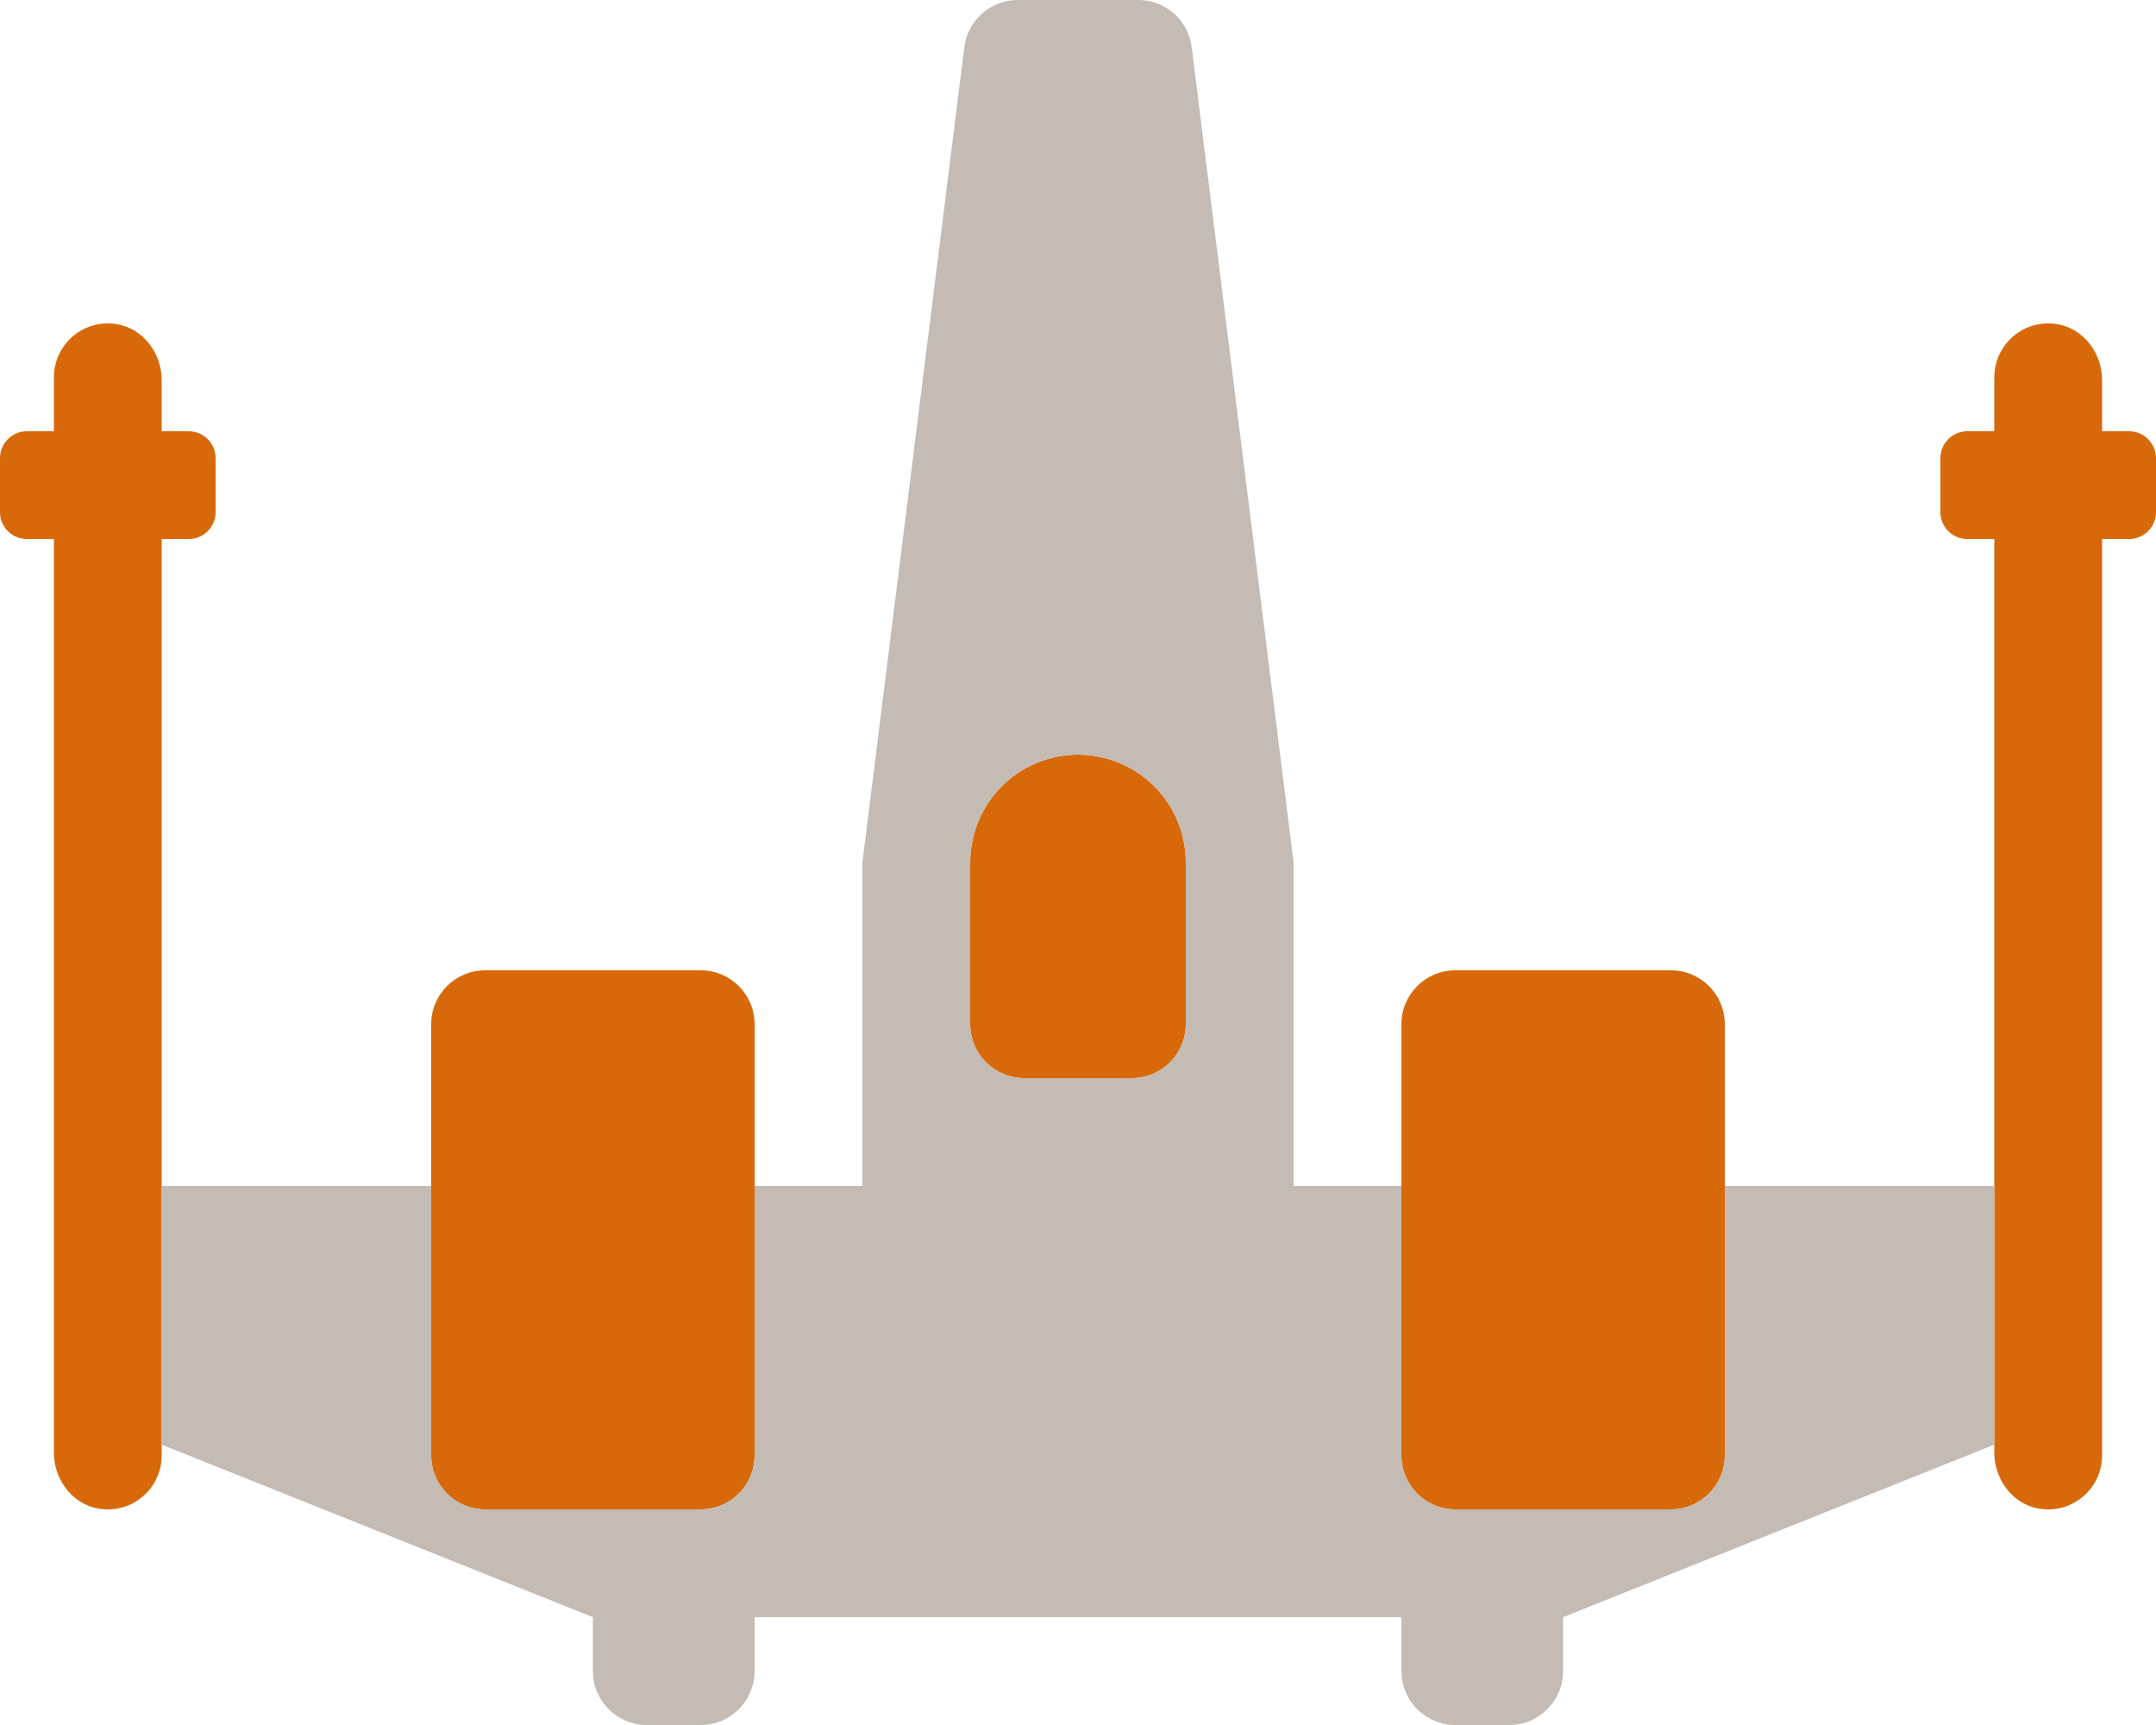
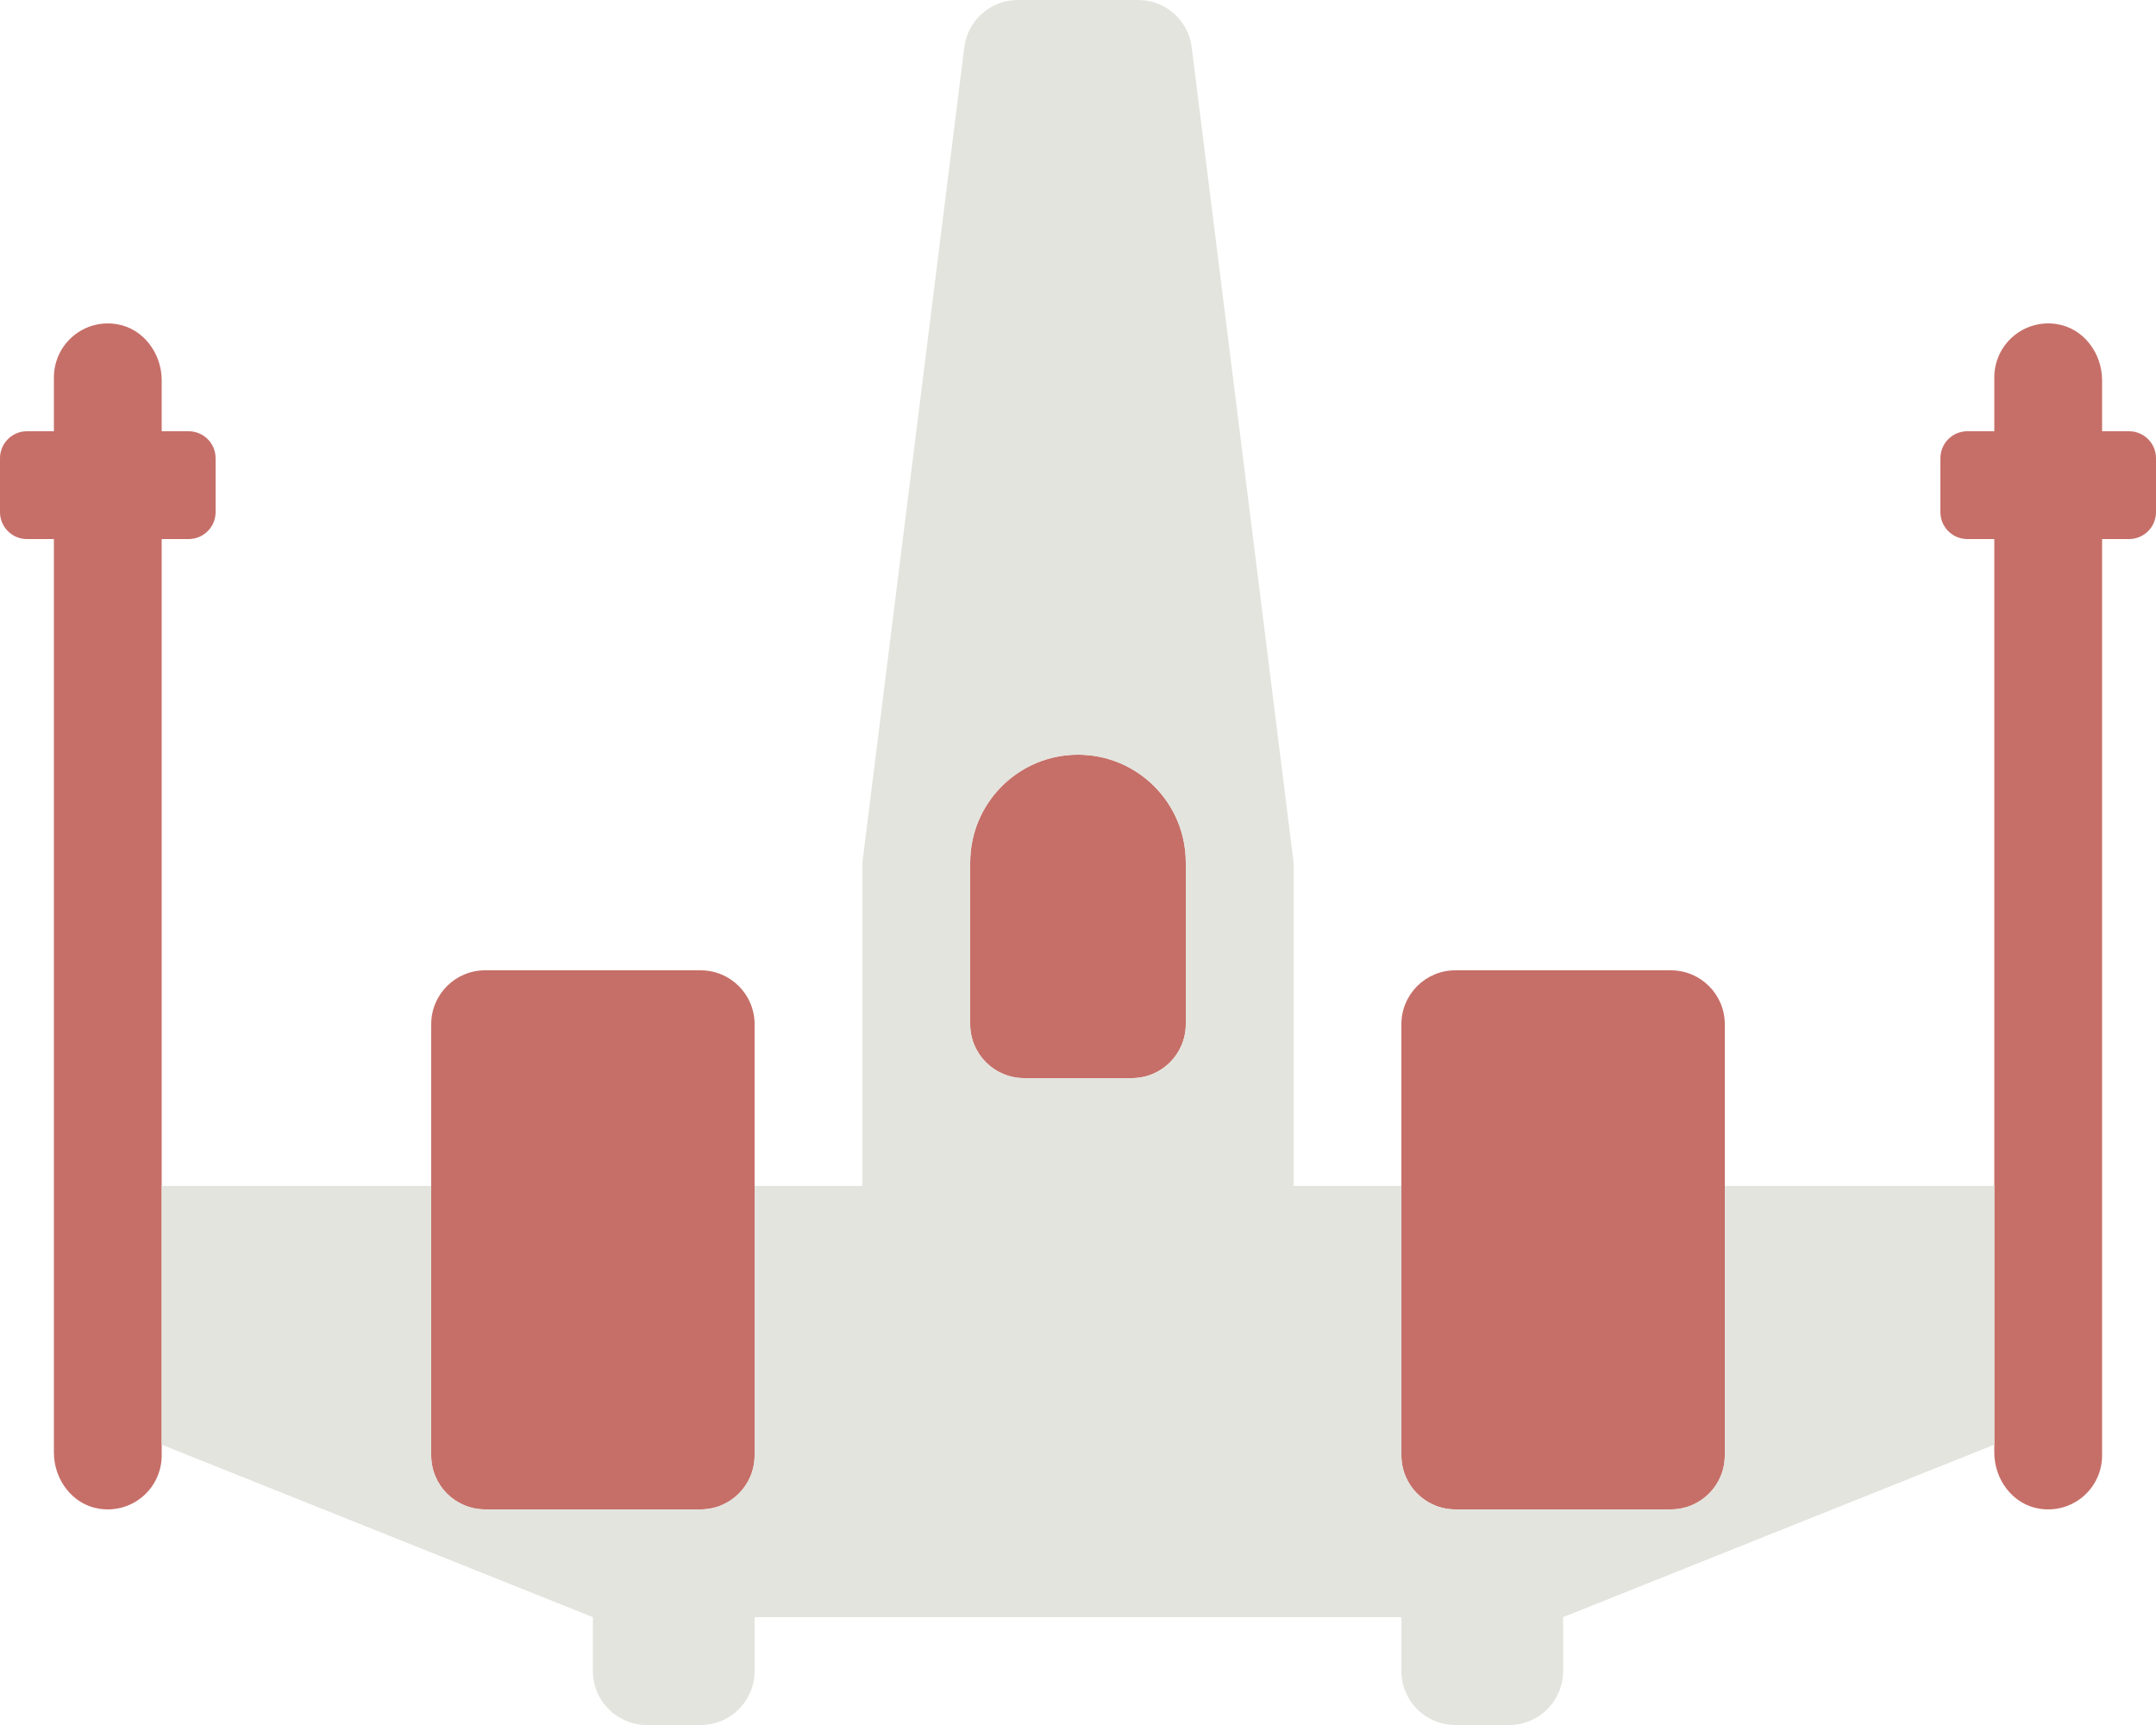
<svg xmlns="http://www.w3.org/2000/svg" aria-hidden="true" focusable="false" data-prefix="fad" data-icon="starfighter" class="svg-inline--fa fa-starfighter fa-w-20" role="img" viewBox="0 0 640 512">
  <g class="fa-group">
-     <path class="fa-secondary" fill="#d8690a" d="M208,448H144a16,16,0,0,1-16-16V304a16,16,0,0,1,16-16h64a16,16,0,0,1,16,16V432A16,16,0,0,1,208,448Zm96-128h32a16.001,16.001,0,0,0,16-16V256a32,32,0,0,0-64,0v48A16.001,16.001,0,0,0,304,320ZM632,128h-8V112.855c0-7.969-5.445-15.355-13.312-16.637A16.01,16.01,0,0,0,592,112v16h-8a8,8,0,0,0-8,8v16a8,8,0,0,0,8,8h8V431.143c0,7.969,5.445,15.357,13.312,16.639A16.012,16.012,0,0,0,624,432V160h8a8,8,0,0,0,8-8V136A8,8,0,0,0,632,128ZM496,288H432a16,16,0,0,0-16,16V432a16,16,0,0,0,16,16h64a16,16,0,0,0,16-16V304A16,16,0,0,0,496,288ZM56,128H48V112.855C48,104.887,42.555,97.5,34.688,96.219A16.01,16.01,0,0,0,16,112v16H8a8,8,0,0,0-8,8v16a8,8,0,0,0,8,8h8V431.143c0,7.969,5.445,15.357,13.312,16.639A16.012,16.012,0,0,0,48,432V160h8a8,8,0,0,0,8-8V136A8,8,0,0,0,56,128Z" />
-     <path class="fa-primary" fill="#c3bbb4" d="M512,352v80a16,16,0,0,1-16,16H432a16,16,0,0,1-16-16V352H384V256L353.75,14.016A16,16,0,0,0,337.873,0H302.125a15.998,15.998,0,0,0-15.875,14.014L256,256v96H224v80a16,16,0,0,1-16,16H144a16,16,0,0,1-16-16V352H48v76.799L176,480v16a16.001,16.001,0,0,0,16,16h16a16.001,16.001,0,0,0,16-16V480H416v16a16.001,16.001,0,0,0,16,16h16a16.001,16.001,0,0,0,16-16V480l128-51.201V352ZM352,304a16.001,16.001,0,0,1-16,16H304a16.001,16.001,0,0,1-16-16V256a32,32,0,0,1,64,0Z" />
+     <path class="fa-secondary" fill="#c66f68" d="M208,448H144a16,16,0,0,1-16-16V304a16,16,0,0,1,16-16h64a16,16,0,0,1,16,16V432A16,16,0,0,1,208,448Zm96-128h32a16.001,16.001,0,0,0,16-16V256a32,32,0,0,0-64,0v48A16.001,16.001,0,0,0,304,320ZM632,128h-8V112.855c0-7.969-5.445-15.355-13.312-16.637A16.01,16.01,0,0,0,592,112v16h-8a8,8,0,0,0-8,8v16a8,8,0,0,0,8,8h8V431.143c0,7.969,5.445,15.357,13.312,16.639A16.012,16.012,0,0,0,624,432V160h8a8,8,0,0,0,8-8V136A8,8,0,0,0,632,128ZM496,288H432a16,16,0,0,0-16,16V432a16,16,0,0,0,16,16h64a16,16,0,0,0,16-16V304A16,16,0,0,0,496,288ZM56,128H48V112.855C48,104.887,42.555,97.5,34.688,96.219A16.01,16.01,0,0,0,16,112v16H8a8,8,0,0,0-8,8v16a8,8,0,0,0,8,8h8V431.143c0,7.969,5.445,15.357,13.312,16.639A16.012,16.012,0,0,0,48,432V160h8a8,8,0,0,0,8-8V136A8,8,0,0,0,56,128Z" />
+     <path class="fa-primary" fill="#e3e4de" d="M512,352v80a16,16,0,0,1-16,16H432a16,16,0,0,1-16-16V352H384V256L353.75,14.016A16,16,0,0,0,337.873,0H302.125a15.998,15.998,0,0,0-15.875,14.014L256,256v96H224v80a16,16,0,0,1-16,16H144a16,16,0,0,1-16-16V352H48v76.799L176,480v16a16.001,16.001,0,0,0,16,16h16a16.001,16.001,0,0,0,16-16V480H416v16a16.001,16.001,0,0,0,16,16h16a16.001,16.001,0,0,0,16-16V480l128-51.201V352ZM352,304a16.001,16.001,0,0,1-16,16H304a16.001,16.001,0,0,1-16-16V256a32,32,0,0,1,64,0Z" />
  </g>
</svg>
